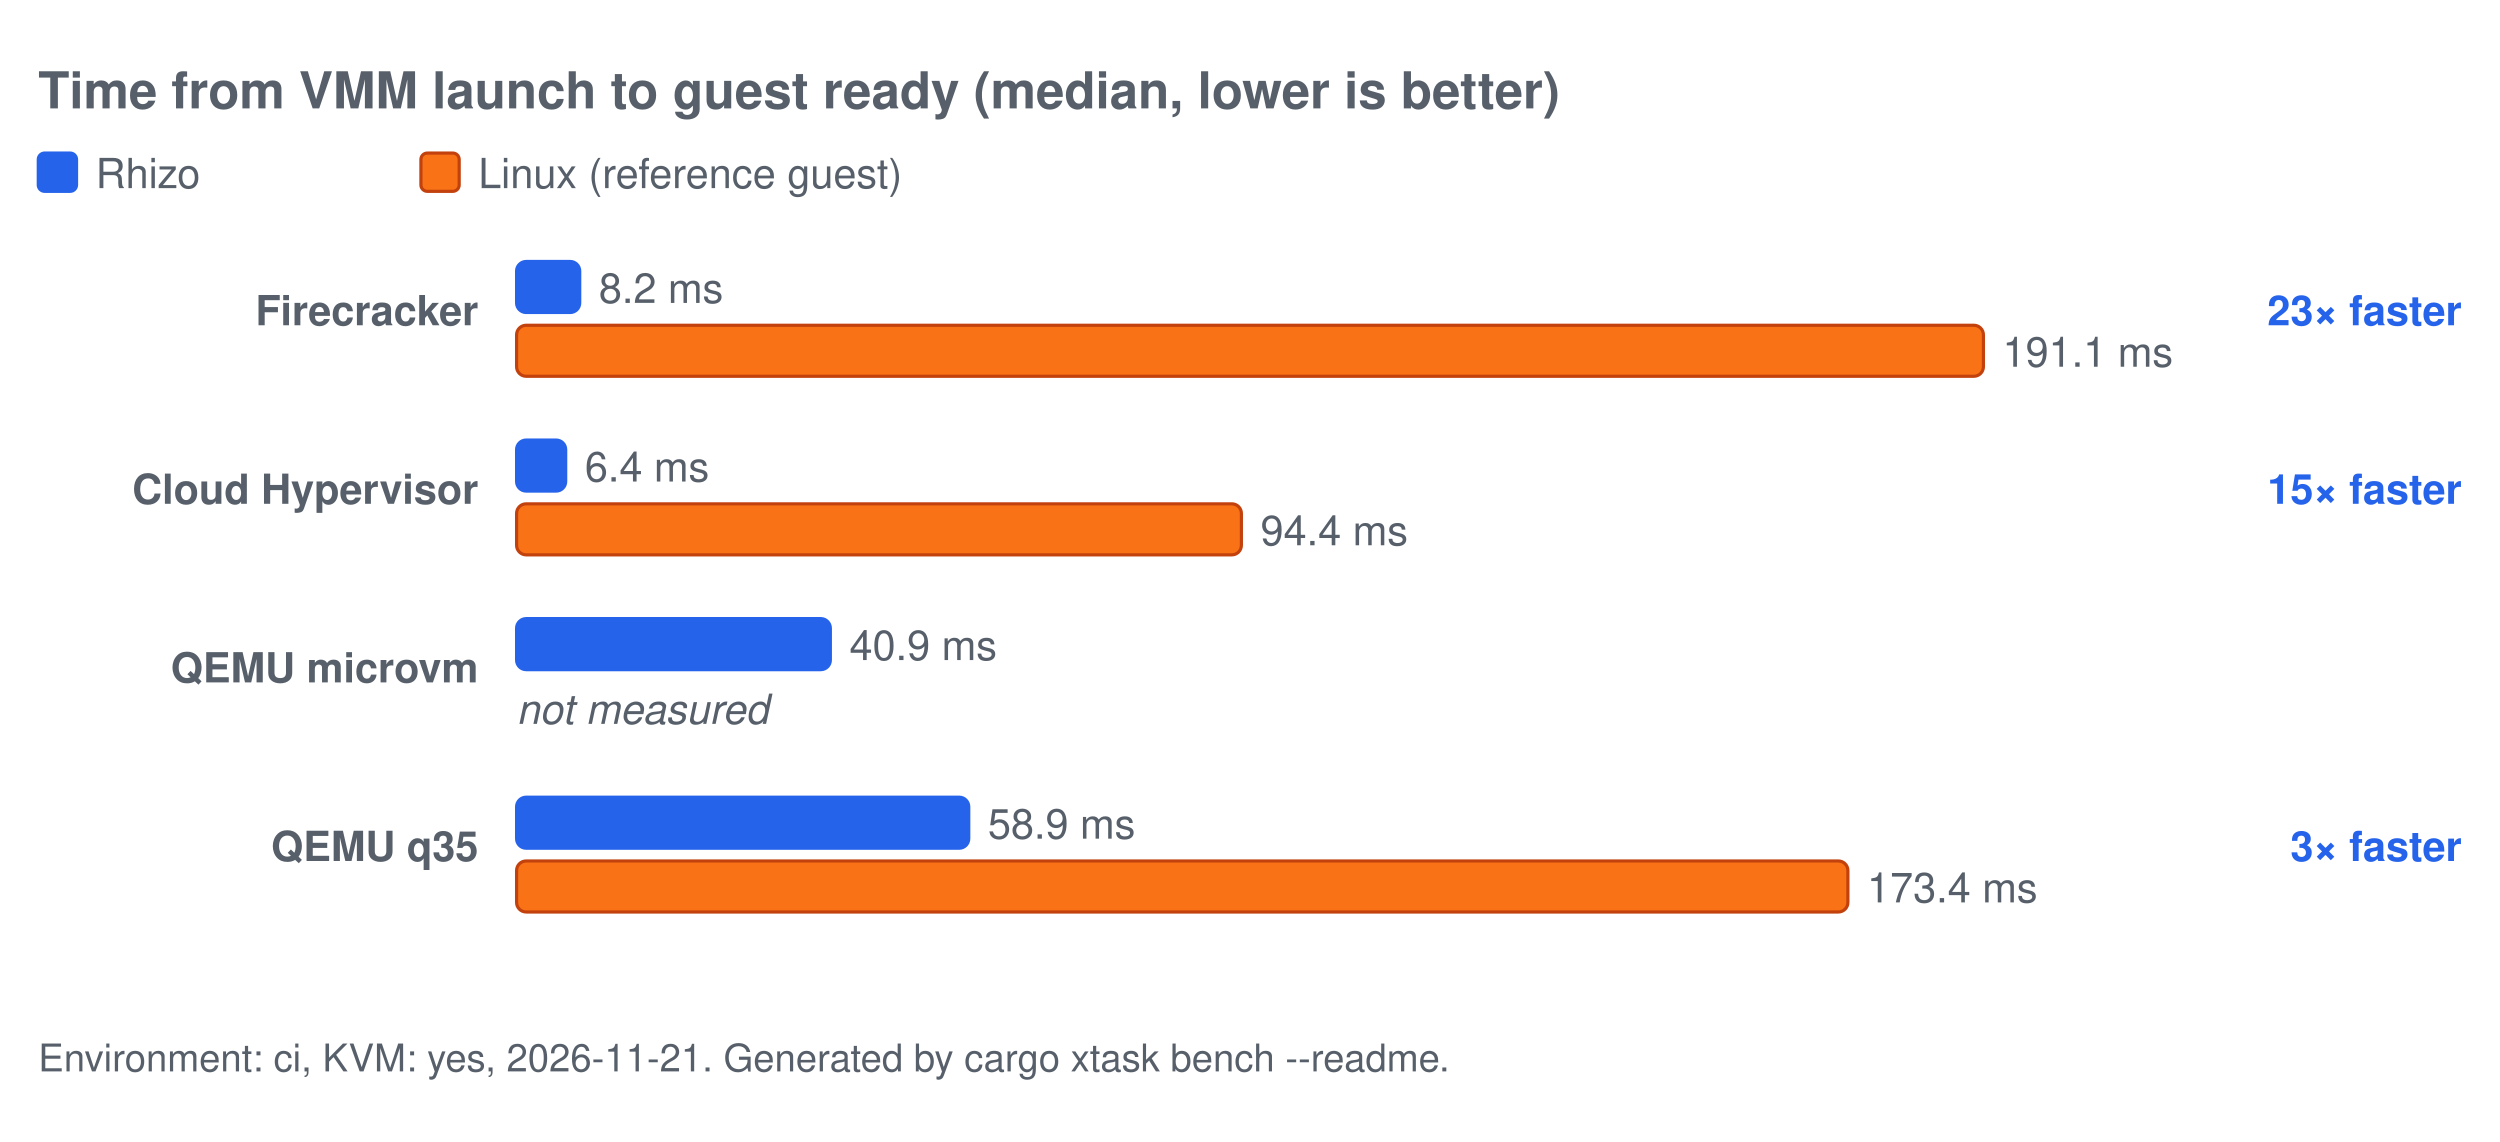
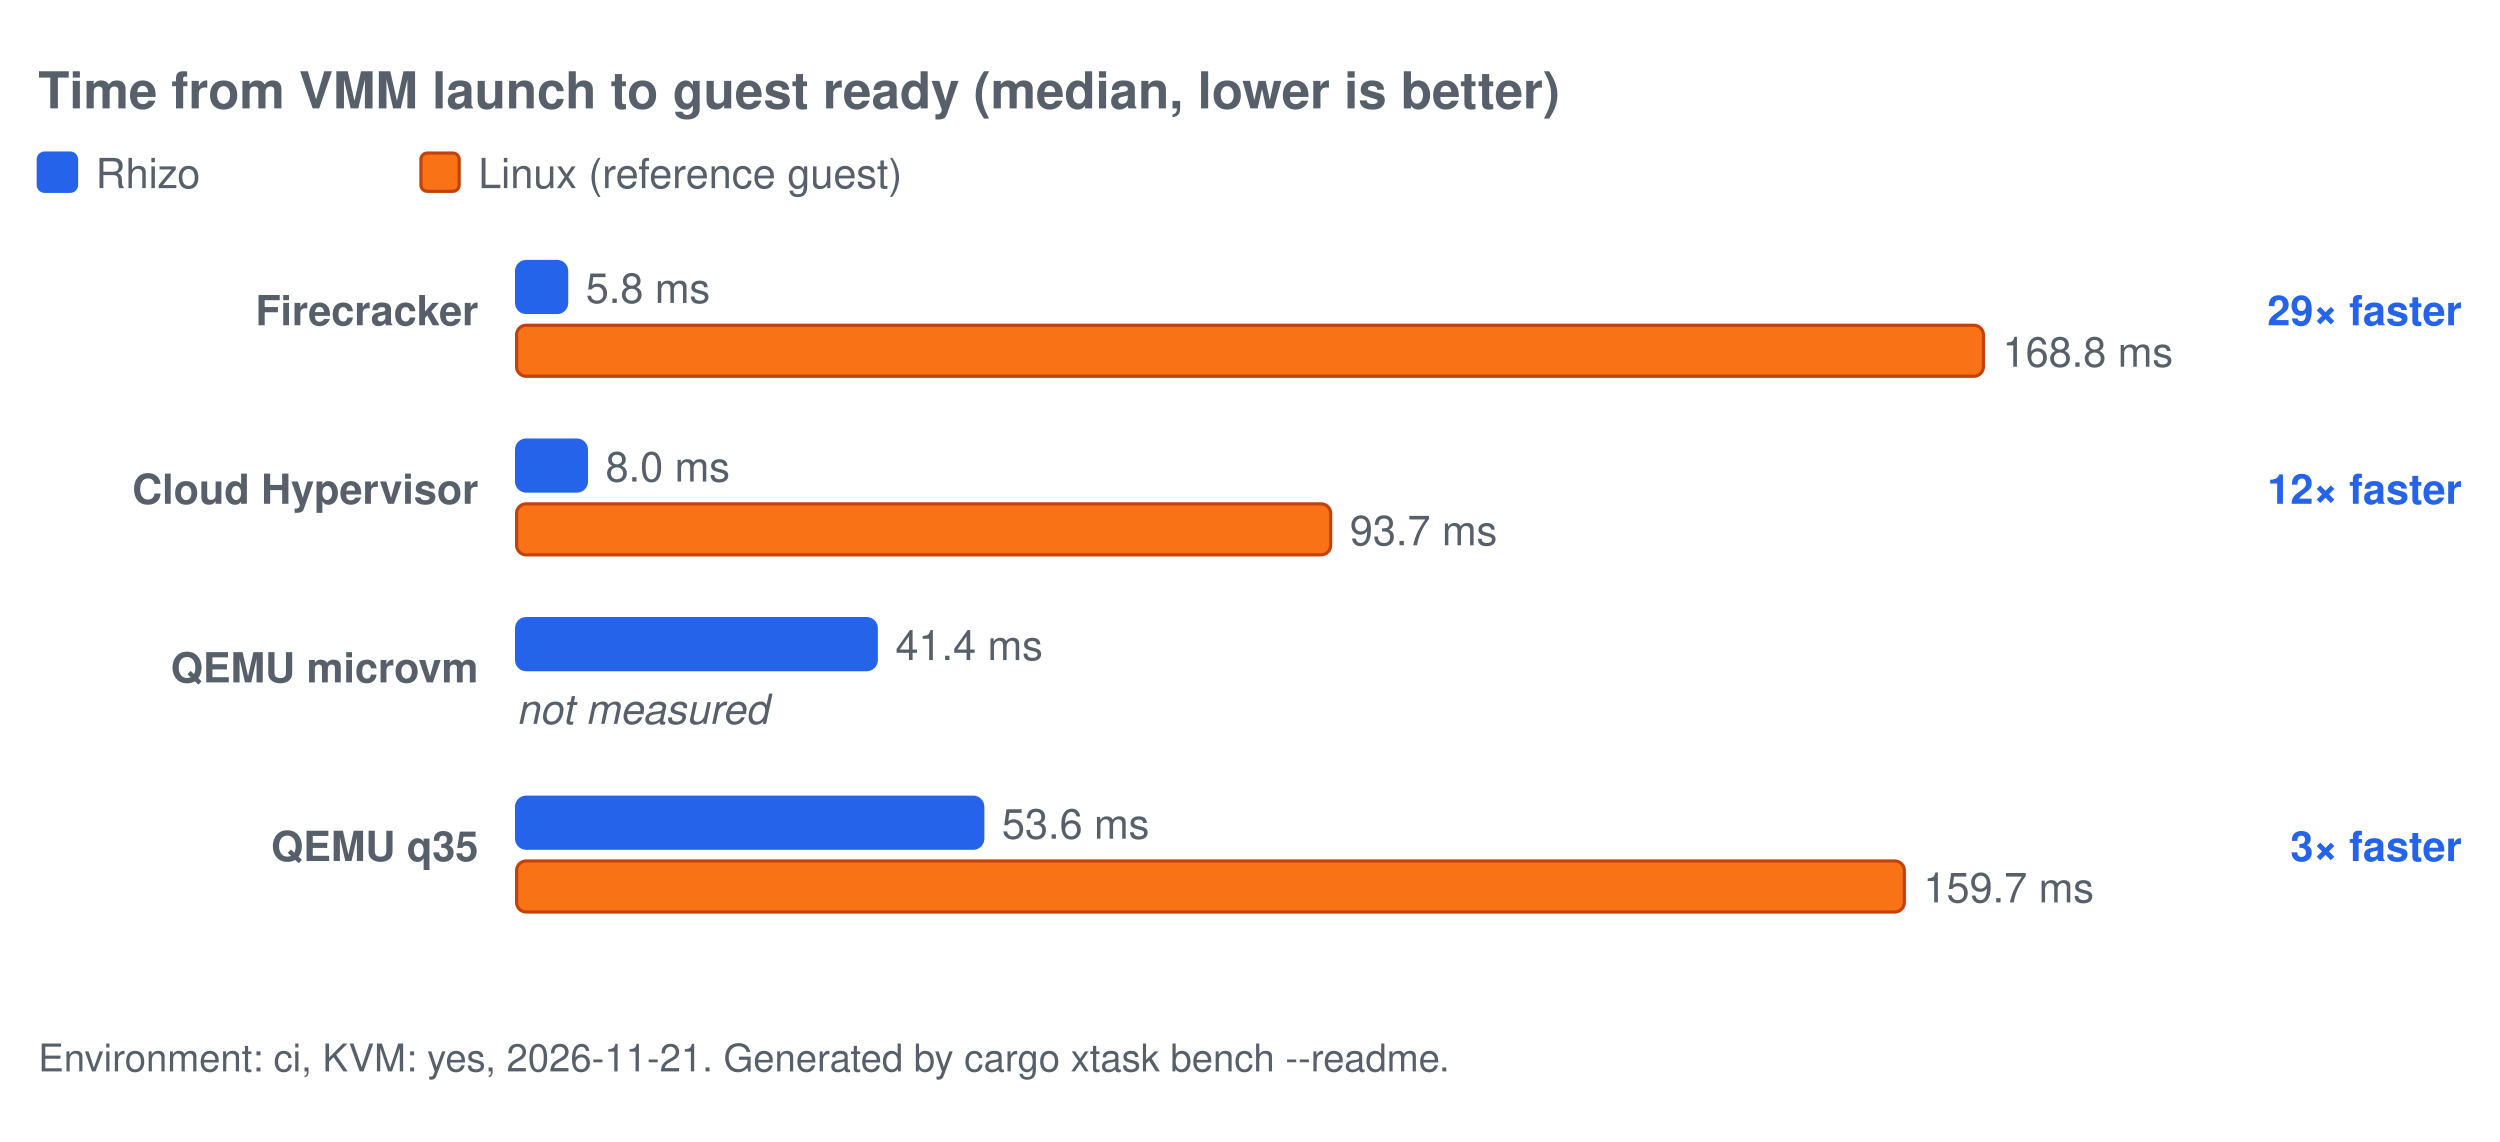
<svg xmlns="http://www.w3.org/2000/svg" width="784" height="358" viewBox="0 0 784 358" role="img" font-family="-apple-system, Segoe UI, Helvetica, Arial, sans-serif" font-size="13" fill="#57606a">
  <text x="12" y="34" font-size="16" font-weight="600">Time from VMM launch to guest ready (median, lower is better)</text>
  <rect x="12" y="48" width="12" height="12" rx="2" fill="#2563eb" stroke="#2563eb" />
  <text x="30" y="59">Rhizo</text>
  <rect x="132" y="48" width="12" height="12" rx="2" fill="#f97316" stroke="#c2410c" />
  <text x="150" y="59">Linux (reference guest)</text>
  <text x="150" y="102" text-anchor="end" font-weight="600">Firecracker</text>
-   <rect x="162" y="82" width="19.8" height="16" rx="3" fill="#2563eb" stroke="#2563eb" />
-   <text x="187.8" y="95.0">8.2 ms</text>
+   <rect x="162" y="82" width="15.7" height="16" rx="3" fill="#2563eb" stroke="#2563eb" />
+   <text x="183.7" y="95.0">5.8 ms</text>
  <rect x="162" y="102" width="460.0" height="16" rx="3" fill="#f97316" stroke="#c2410c" />
-   <text x="628.0" y="115.0">191.1 ms</text>
-   <text x="772" y="102" text-anchor="end" font-weight="600" fill="#2563eb">23× faster</text>
+   <text x="628.0" y="115.0">168.8 ms</text>
+   <text x="772" y="102" text-anchor="end" font-weight="600" fill="#2563eb">29× faster</text>
  <text x="150" y="158" text-anchor="end" font-weight="600">Cloud Hypervisor</text>
-   <rect x="162" y="138" width="15.4" height="16" rx="3" fill="#2563eb" stroke="#2563eb" />
-   <text x="183.4" y="151.0">6.4 ms</text>
-   <rect x="162" y="158" width="227.3" height="16" rx="3" fill="#f97316" stroke="#c2410c" />
-   <text x="395.3" y="171.0">94.4 ms</text>
-   <text x="772" y="158" text-anchor="end" font-weight="600" fill="#2563eb">15× faster</text>
+   <rect x="162" y="138" width="21.9" height="16" rx="3" fill="#2563eb" stroke="#2563eb" />
+   <text x="189.9" y="151.0">8.0 ms</text>
+   <rect x="162" y="158" width="255.3" height="16" rx="3" fill="#f97316" stroke="#c2410c" />
+   <text x="423.3" y="171.0">93.7 ms</text>
+   <text x="772" y="158" text-anchor="end" font-weight="600" fill="#2563eb">12× faster</text>
  <text x="150" y="214" text-anchor="end" font-weight="600">QEMU microvm</text>
-   <rect x="162" y="194" width="98.4" height="16" rx="3" fill="#2563eb" stroke="#2563eb" />
-   <text x="266.4" y="207.0">40.9 ms</text>
+   <rect x="162" y="194" width="112.8" height="16" rx="3" fill="#2563eb" stroke="#2563eb" />
+   <text x="280.8" y="207.0">41.4 ms</text>
  <text x="162" y="227.0" font-style="italic">not measured</text>
  <text x="150" y="270" text-anchor="end" font-weight="600">QEMU q35</text>
-   <rect x="162" y="250" width="141.8" height="16" rx="3" fill="#2563eb" stroke="#2563eb" />
-   <text x="309.8" y="263.0">58.9 ms</text>
-   <rect x="162" y="270" width="417.5" height="16" rx="3" fill="#f97316" stroke="#c2410c" />
-   <text x="585.5" y="283.0">173.4 ms</text>
+   <rect x="162" y="250" width="146.2" height="16" rx="3" fill="#2563eb" stroke="#2563eb" />
+   <text x="314.2" y="263.0">53.6 ms</text>
+   <rect x="162" y="270" width="435.2" height="16" rx="3" fill="#f97316" stroke="#c2410c" />
+   <text x="603.2" y="283.0">159.7 ms</text>
  <text x="772" y="270" text-anchor="end" font-weight="600" fill="#2563eb">3× faster</text>
  <text x="12" y="336" font-size="12">Environment: ci, KVM: yes, 2026-11-21. Generated by cargo xtask bench --readme.</text>
</svg>
